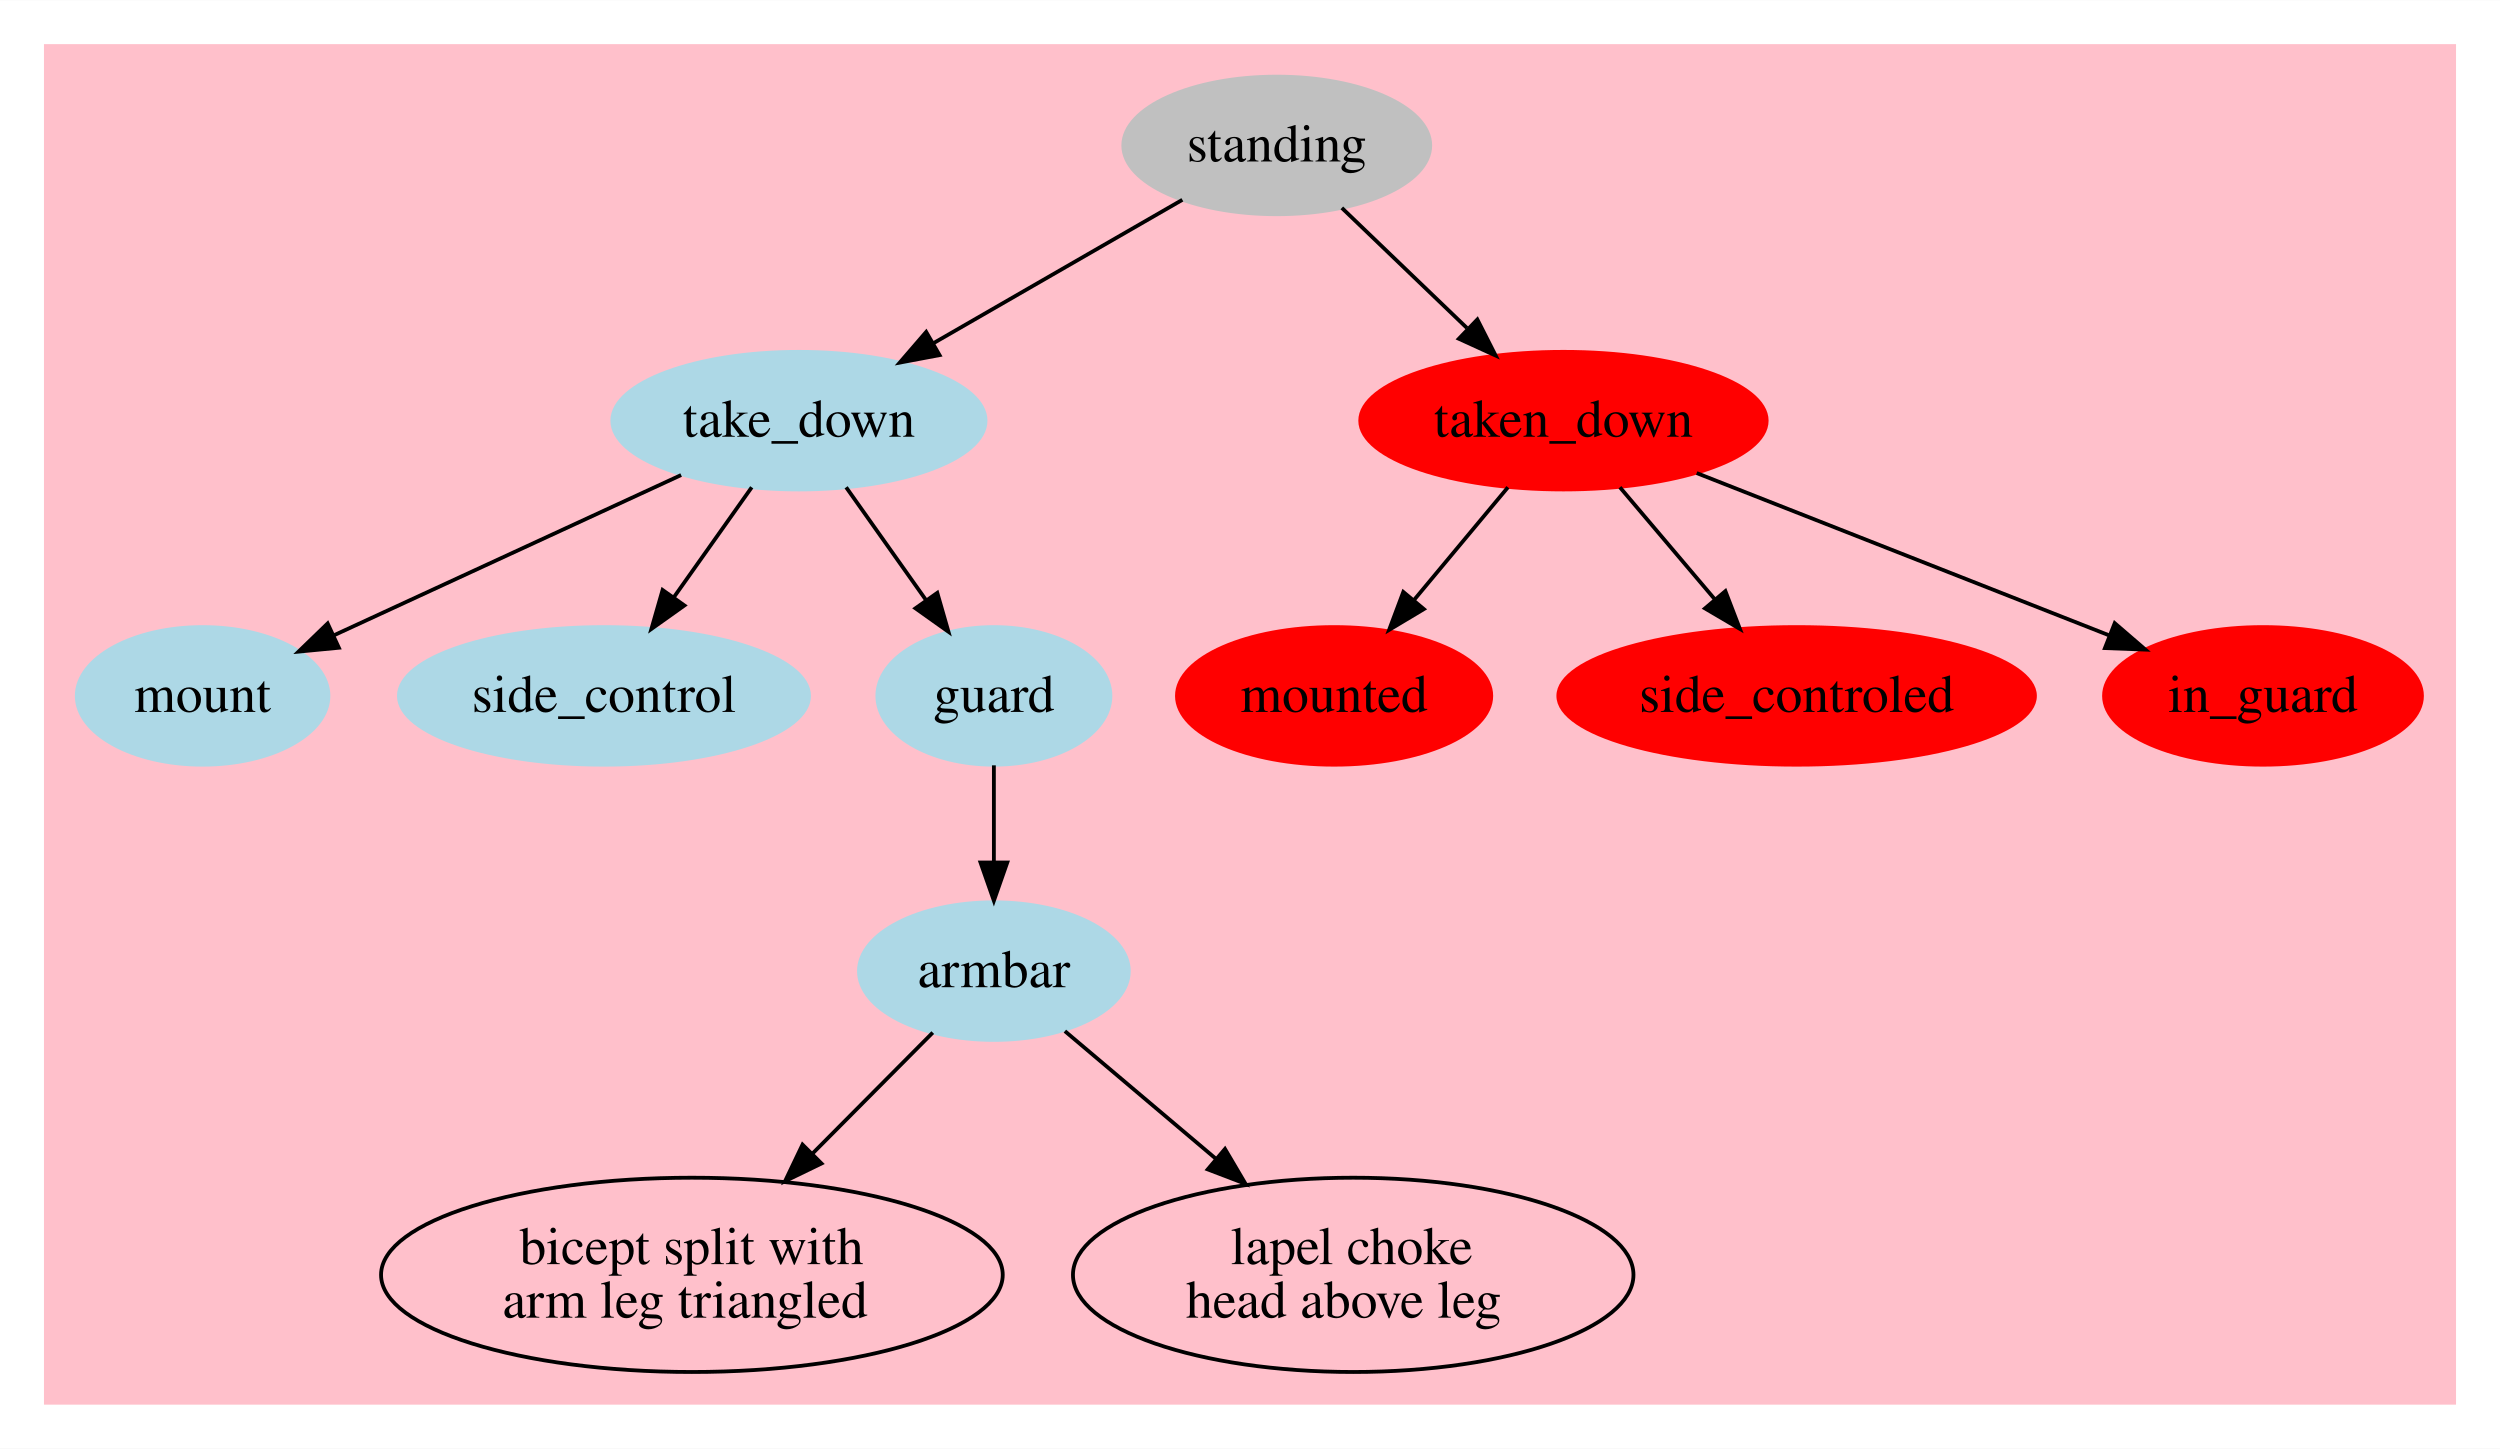
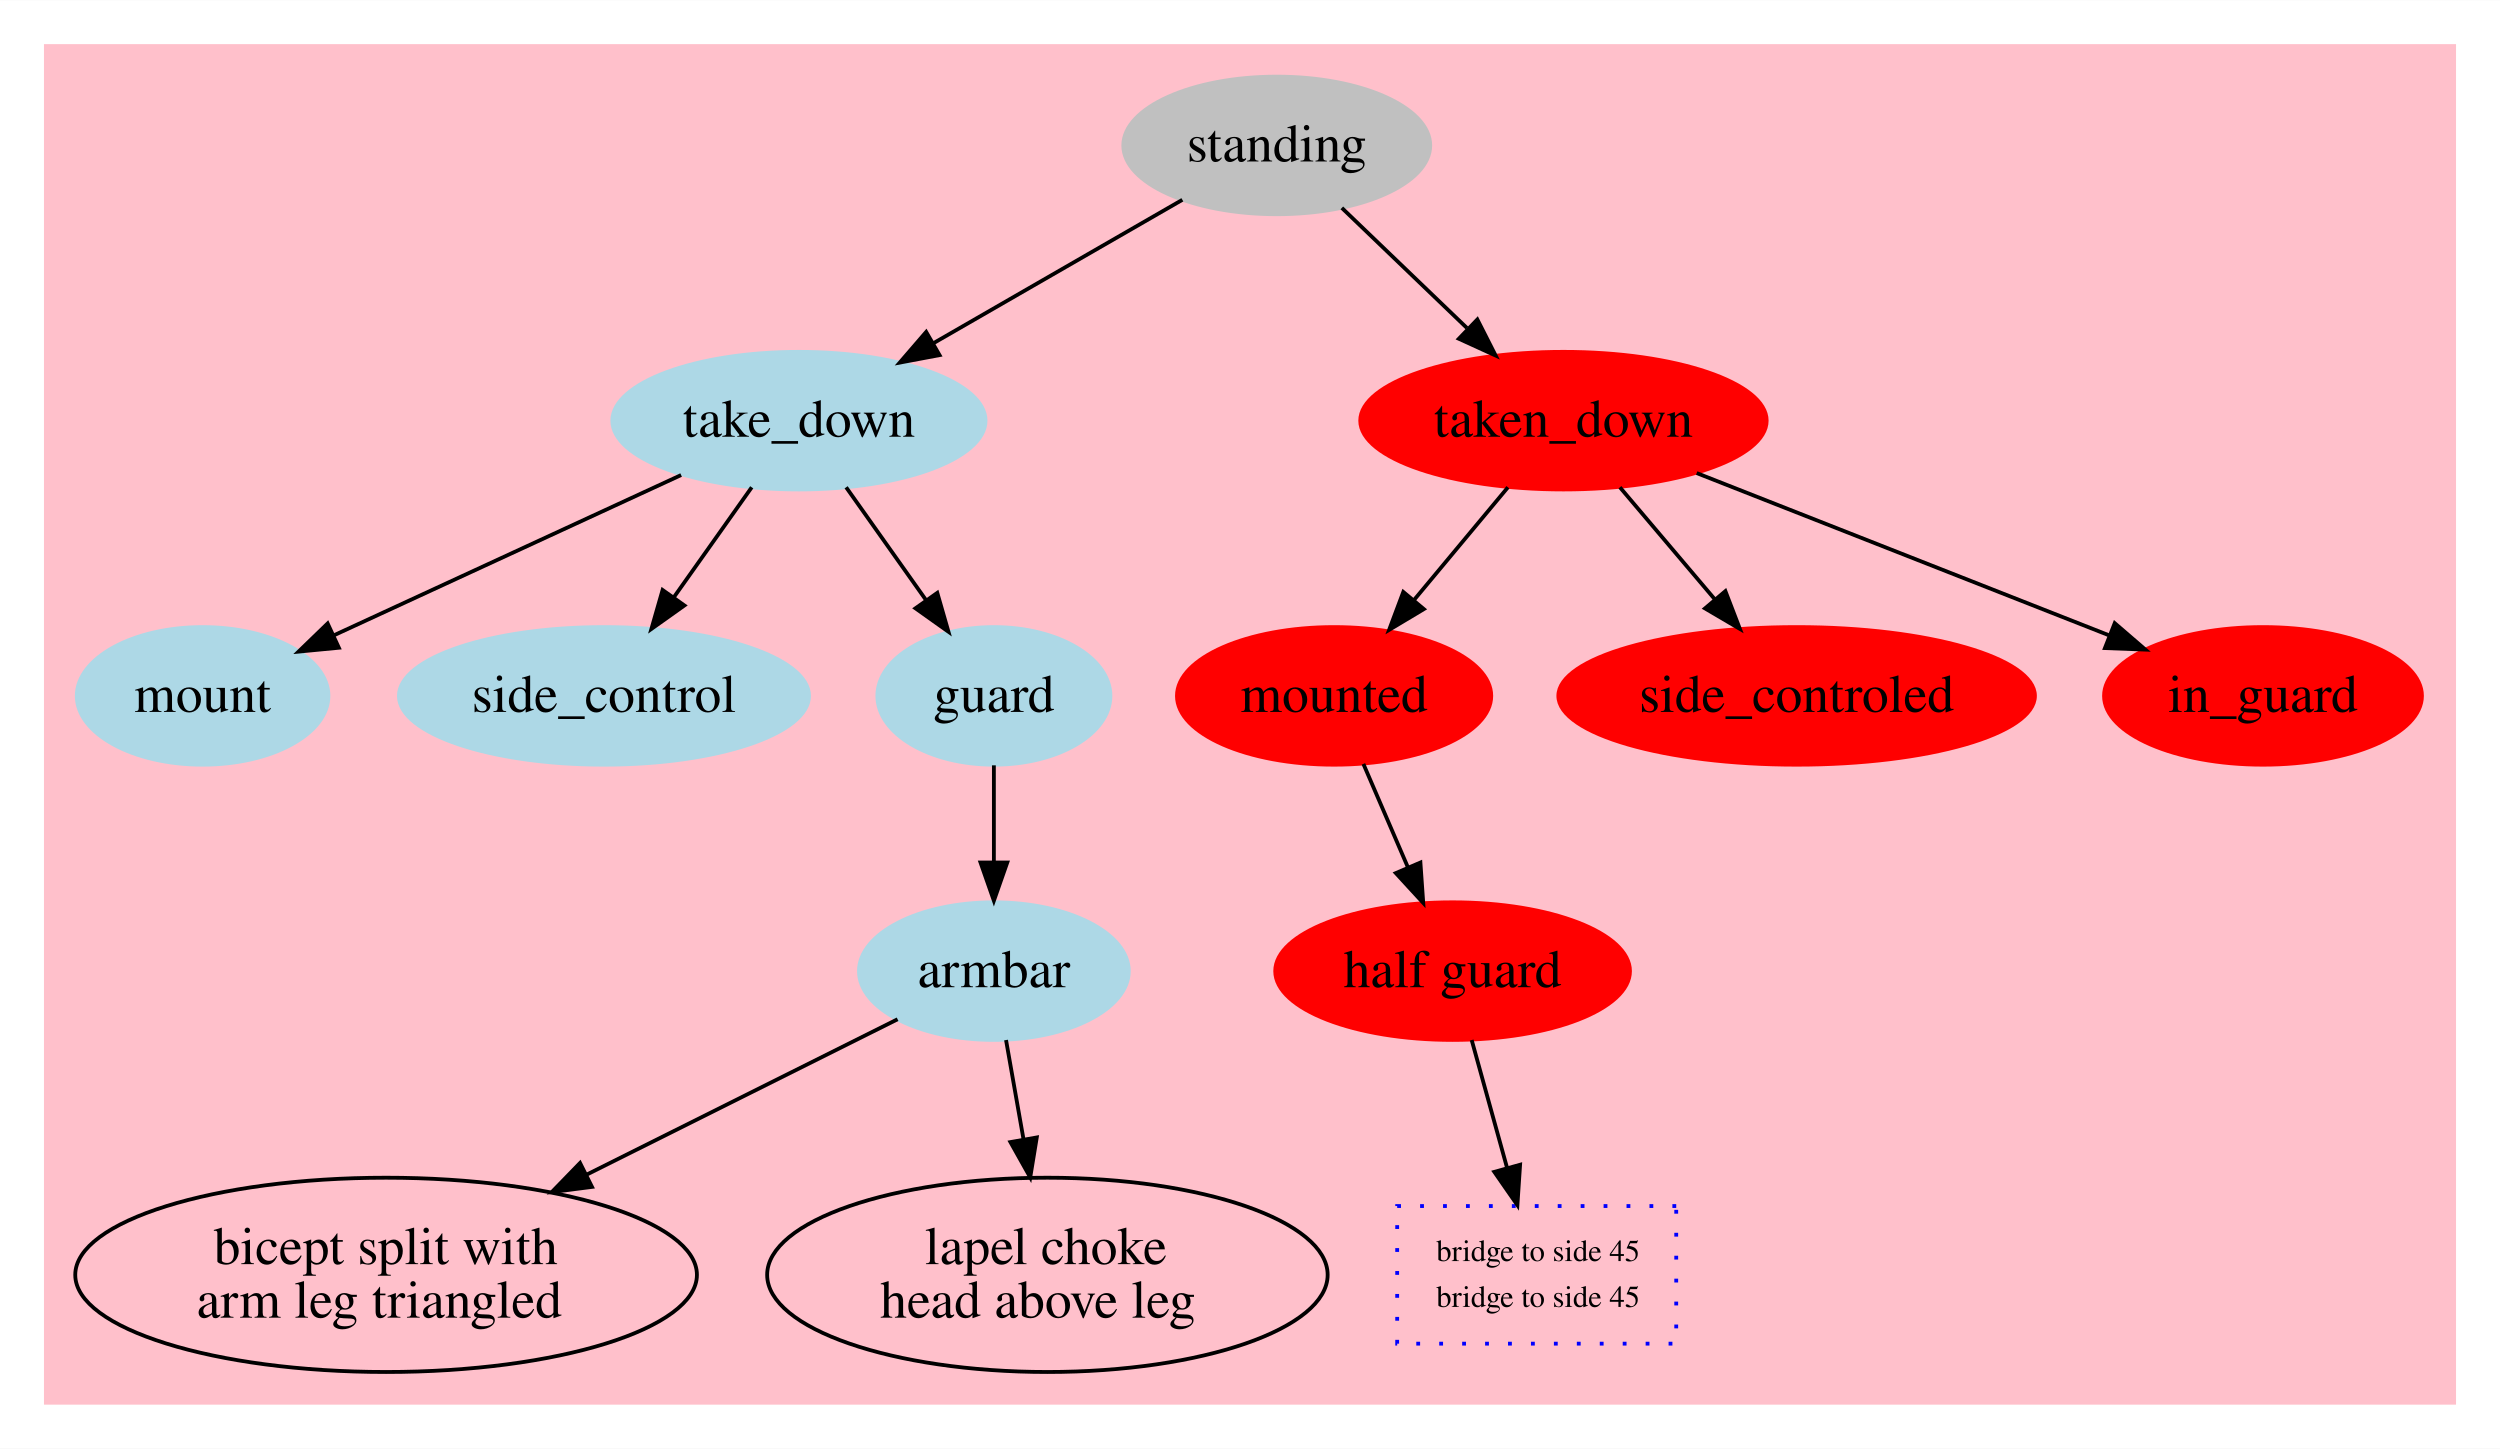
- <svg xmlns="http://www.w3.org/2000/svg" width="654pt" height="379pt" viewBox="0.00 0.00 654.00 378.91">
+ <svg xmlns="http://www.w3.org/2000/svg" xmlns:xlink="http://www.w3.org/1999/xlink" width="654pt" height="379pt" viewBox="0.00 0.00 654.00 378.91">
  <g id="graph0" class="graph" transform="scale(1 1) rotate(0) translate(4 374.9117)">
    <polygon fill="#ffffff" stroke="transparent" points="-4,4 -4,-374.912 650,-374.912 650,4 -4,4" />
    <g id="clust1" class="cluster">
      <polygon fill="#ffc0cb" stroke="#ffc0cb" points="8,-8 8,-362.912 638,-362.912 638,-8 8,-8" />
    </g>
    <g id="node1" class="node">
      <ellipse fill="#c0c0c0" stroke="#c0c0c0" cx="330" cy="-336.912" rx="40.149" ry="18" />
      <text text-anchor="middle" x="330" y="-332.712" font-family="Times,serif" font-size="14.00" fill="#000000">standing</text>
    </g>
    <g id="node2" class="node">
      <ellipse fill="#add8e6" stroke="#add8e6" cx="205" cy="-264.912" rx="48.819" ry="18" />
      <text text-anchor="middle" x="205" y="-260.712" font-family="Times,serif" font-size="14.00" fill="#000000">take_down</text>
    </g>
    <g id="edge1" class="edge">
      <path fill="none" stroke="#000000" d="M305.304,-322.687C286.711,-311.977 260.967,-297.149 240.216,-285.196" />
      <polygon fill="#000000" stroke="#000000" points="241.783,-282.06 231.371,-280.101 238.289,-288.125 241.783,-282.06" />
    </g>
    <g id="node3" class="node">
      <ellipse fill="#ff0000" stroke="#ff0000" cx="405" cy="-264.912" rx="53.163" ry="18" />
      <text text-anchor="middle" x="405" y="-260.712" font-family="Times,serif" font-size="14.00" fill="#000000">taken_down</text>
    </g>
    <g id="edge2" class="edge">
      <path fill="none" stroke="#000000" d="M347.019,-320.574C356.687,-311.292 368.975,-299.495 379.748,-289.153" />
      <polygon fill="#000000" stroke="#000000" points="382.476,-291.386 387.266,-281.936 377.628,-286.337 382.476,-291.386" />
    </g>
-     <g id="node7" class="node">
+     <g id="node9" class="node">
      <ellipse fill="#add8e6" stroke="#add8e6" cx="49" cy="-192.912" rx="32.917" ry="18" />
      <text text-anchor="middle" x="49" y="-188.712" font-family="Times,serif" font-size="14.00" fill="#000000">mount</text>
    </g>
-     <g id="edge6" class="edge">
+     <g id="edge8" class="edge">
      <path fill="none" stroke="#000000" d="M174.179,-250.687C147.968,-238.589 110.369,-221.236 83.228,-208.709" />
      <polygon fill="#000000" stroke="#000000" points="84.646,-205.509 74.099,-204.496 81.712,-211.864 84.646,-205.509" />
    </g>
-     <g id="node8" class="node">
+     <g id="node10" class="node">
      <ellipse fill="#add8e6" stroke="#add8e6" cx="154" cy="-192.912" rx="53.647" ry="18" />
      <text text-anchor="middle" x="154" y="-188.712" font-family="Times,serif" font-size="14.00" fill="#000000">side_control</text>
    </g>
-     <g id="edge7" class="edge">
+     <g id="edge9" class="edge">
      <path fill="none" stroke="#000000" d="M192.654,-247.482C186.56,-238.879 179.086,-228.327 172.339,-218.803" />
      <polygon fill="#000000" stroke="#000000" points="175.045,-216.567 166.409,-210.43 169.333,-220.613 175.045,-216.567" />
    </g>
-     <g id="node9" class="node">
+     <g id="node11" class="node">
      <ellipse fill="#add8e6" stroke="#add8e6" cx="256" cy="-192.912" rx="30.486" ry="18" />
      <text text-anchor="middle" x="256" y="-188.712" font-family="Times,serif" font-size="14.00" fill="#000000">guard</text>
    </g>
-     <g id="edge8" class="edge">
+     <g id="edge10" class="edge">
      <path fill="none" stroke="#000000" d="M217.346,-247.482C223.639,-238.598 231.404,-227.636 238.319,-217.873" />
      <polygon fill="#000000" stroke="#000000" points="241.195,-219.868 244.119,-209.685 235.483,-215.822 241.195,-219.868" />
    </g>
    <g id="node4" class="node">
      <ellipse fill="#ff0000" stroke="#ff0000" cx="345" cy="-192.912" rx="41.109" ry="18" />
      <text text-anchor="middle" x="345" y="-188.712" font-family="Times,serif" font-size="14.00" fill="#000000">mounted</text>
    </g>
    <g id="edge3" class="edge">
      <path fill="none" stroke="#000000" d="M390.476,-247.482C383.106,-238.639 374.02,-227.736 365.912,-218.006" />
      <polygon fill="#000000" stroke="#000000" points="368.481,-215.622 359.391,-210.18 363.104,-220.103 368.481,-215.622" />
    </g>
    <g id="node5" class="node">
      <ellipse fill="#ff0000" stroke="#ff0000" cx="466" cy="-192.912" rx="62.341" ry="18" />
      <text text-anchor="middle" x="466" y="-188.712" font-family="Times,serif" font-size="14.00" fill="#000000">side_controled</text>
    </g>
    <g id="edge4" class="edge">
      <path fill="none" stroke="#000000" d="M419.766,-247.482C427.204,-238.704 436.361,-227.896 444.557,-218.221" />
      <polygon fill="#000000" stroke="#000000" points="447.364,-220.322 451.158,-210.43 442.024,-215.797 447.364,-220.322" />
    </g>
    <g id="node6" class="node">
      <ellipse fill="#ff0000" stroke="#ff0000" cx="588" cy="-192.912" rx="41.585" ry="18" />
      <text text-anchor="middle" x="588" y="-188.712" font-family="Times,serif" font-size="14.00" fill="#000000">in_guard</text>
    </g>
    <g id="edge5" class="edge">
      <path fill="none" stroke="#000000" d="M439.852,-251.2C470.583,-239.108 515.371,-221.487 547.648,-208.788" />
      <polygon fill="#000000" stroke="#000000" points="549.21,-211.935 557.234,-205.017 546.647,-205.421 549.21,-211.935" />
    </g>
-     <g id="node10" class="node">
+     <g id="node7" class="node">
+       <ellipse fill="#ff0000" stroke="#ff0000" cx="376" cy="-120.912" rx="46.404" ry="18" />
+       <text text-anchor="middle" x="376" y="-116.712" font-family="Times,serif" font-size="14.00" fill="#000000">half guard</text>
+     </g>
+     <g id="edge6" class="edge">
+       <path fill="none" stroke="#000000" d="M352.663,-175.114C356.165,-166.979 360.392,-157.162 364.281,-148.13" />
+       <polygon fill="#000000" stroke="#000000" points="367.578,-149.323 368.318,-138.754 361.149,-146.555 367.578,-149.323" />
+     </g>
+     <g id="node8" class="node">
+       <g id="a_node8">
+         <a xlink:href="http://carltonjoseph.com" xlink:title="&lt;TABLE&gt;">
+           <polygon fill="none" stroke="#0000ff" stroke-dasharray="1,5" points="434.5,-59.456 361.5,-59.456 361.5,-23.456 434.5,-23.456 434.5,-59.456" />
+           <text text-anchor="start" x="371.727" y="-45.056" font-family="Times,serif" font-size="8.00" fill="#000000">bridge to side 45</text>
+           <text text-anchor="start" x="371.727" y="-33.056" font-family="Times,serif" font-size="8.00" fill="#000000">bridge to side 45</text>
+         </a>
+       </g>
+     </g>
+     <g id="edge7" class="edge">
+       <path fill="none" stroke="#000000" d="M380.992,-102.882C383.729,-92.996 387.182,-80.525 390.261,-69.407" />
+       <polygon fill="#000000" stroke="#000000" points="393.656,-70.261 392.952,-59.689 386.91,-68.393 393.656,-70.261" />
+     </g>
+     <g id="node12" class="node">
      <ellipse fill="#add8e6" stroke="#add8e6" cx="256" cy="-120.912" rx="35.296" ry="18" />
      <text text-anchor="middle" x="256" y="-116.712" font-family="Times,serif" font-size="14.00" fill="#000000">armbar</text>
    </g>
-     <g id="edge9" class="edge">
+     <g id="edge11" class="edge">
      <path fill="none" stroke="#000000" d="M256,-174.743C256,-167.043 256,-157.886 256,-149.328" />
      <polygon fill="#000000" stroke="#000000" points="259.5,-149.325 256,-139.325 252.5,-149.325 259.5,-149.325" />
    </g>
-     <g id="node11" class="node">
-       <ellipse fill="none" stroke="#000000" cx="177" cy="-41.456" rx="81.316" ry="25.412" />
-       <text text-anchor="start" x="131.893" y="-44.256" font-family="Times,serif" font-size="14.00" fill="#000000">bicept split with</text>
-       <text text-anchor="start" x="127.436" y="-30.256" font-family="Times,serif" font-size="14.00" fill="#000000"> arm leg triangled</text>
+     <g id="node13" class="node">
+       <ellipse fill="none" stroke="#000000" cx="97" cy="-41.456" rx="81.316" ry="25.412" />
+       <text text-anchor="start" x="51.893" y="-44.256" font-family="Times,serif" font-size="14.00" fill="#000000">bicept split with</text>
+       <text text-anchor="start" x="47.436" y="-30.256" font-family="Times,serif" font-size="14.00" fill="#000000"> arm leg triangled</text>
    </g>
-     <g id="edge10" class="edge">
-       <path fill="none" stroke="#000000" d="M240.013,-104.833C231.002,-95.769 219.423,-84.124 208.655,-73.293" />
-       <polygon fill="#000000" stroke="#000000" points="210.904,-70.591 201.371,-65.967 205.94,-75.526 210.904,-70.591" />
+     <g id="edge12" class="edge">
+       <path fill="none" stroke="#000000" d="M230.806,-108.322C209.014,-97.432 176.793,-81.33 149.431,-67.657" />
+       <polygon fill="#000000" stroke="#000000" points="150.869,-64.463 140.36,-63.124 147.74,-70.725 150.869,-64.463" />
    </g>
-     <g id="node12" class="node">
-       <ellipse fill="none" stroke="#000000" cx="350" cy="-41.456" rx="73.313" ry="25.412" />
-       <text text-anchor="start" x="317.933" y="-44.256" font-family="Times,serif" font-size="14.00" fill="#000000">lapel choke</text>
-       <text text-anchor="start" x="306.271" y="-30.256" font-family="Times,serif" font-size="14.00" fill="#000000"> head above leg</text>
+     <g id="node14" class="node">
+       <ellipse fill="none" stroke="#000000" cx="270" cy="-41.456" rx="73.313" ry="25.412" />
+       <text text-anchor="start" x="237.933" y="-44.256" font-family="Times,serif" font-size="14.00" fill="#000000">lapel choke</text>
+       <text text-anchor="start" x="226.27" y="-30.256" font-family="Times,serif" font-size="14.00" fill="#000000"> head above leg</text>
    </g>
-     <g id="edge11" class="edge">
-       <path fill="none" stroke="#000000" d="M274.571,-105.214C285.842,-95.687 300.608,-83.206 314.083,-71.815" />
-       <polygon fill="#000000" stroke="#000000" points="316.455,-74.394 321.833,-65.265 311.936,-69.047 316.455,-74.394" />
+     <g id="edge13" class="edge">
+       <path fill="none" stroke="#000000" d="M259.177,-102.882C260.537,-95.164 262.174,-85.87 263.759,-76.874" />
+       <polygon fill="#000000" stroke="#000000" points="267.221,-77.4 265.509,-66.945 260.327,-76.186 267.221,-77.4" />
    </g>
  </g>
</svg>
